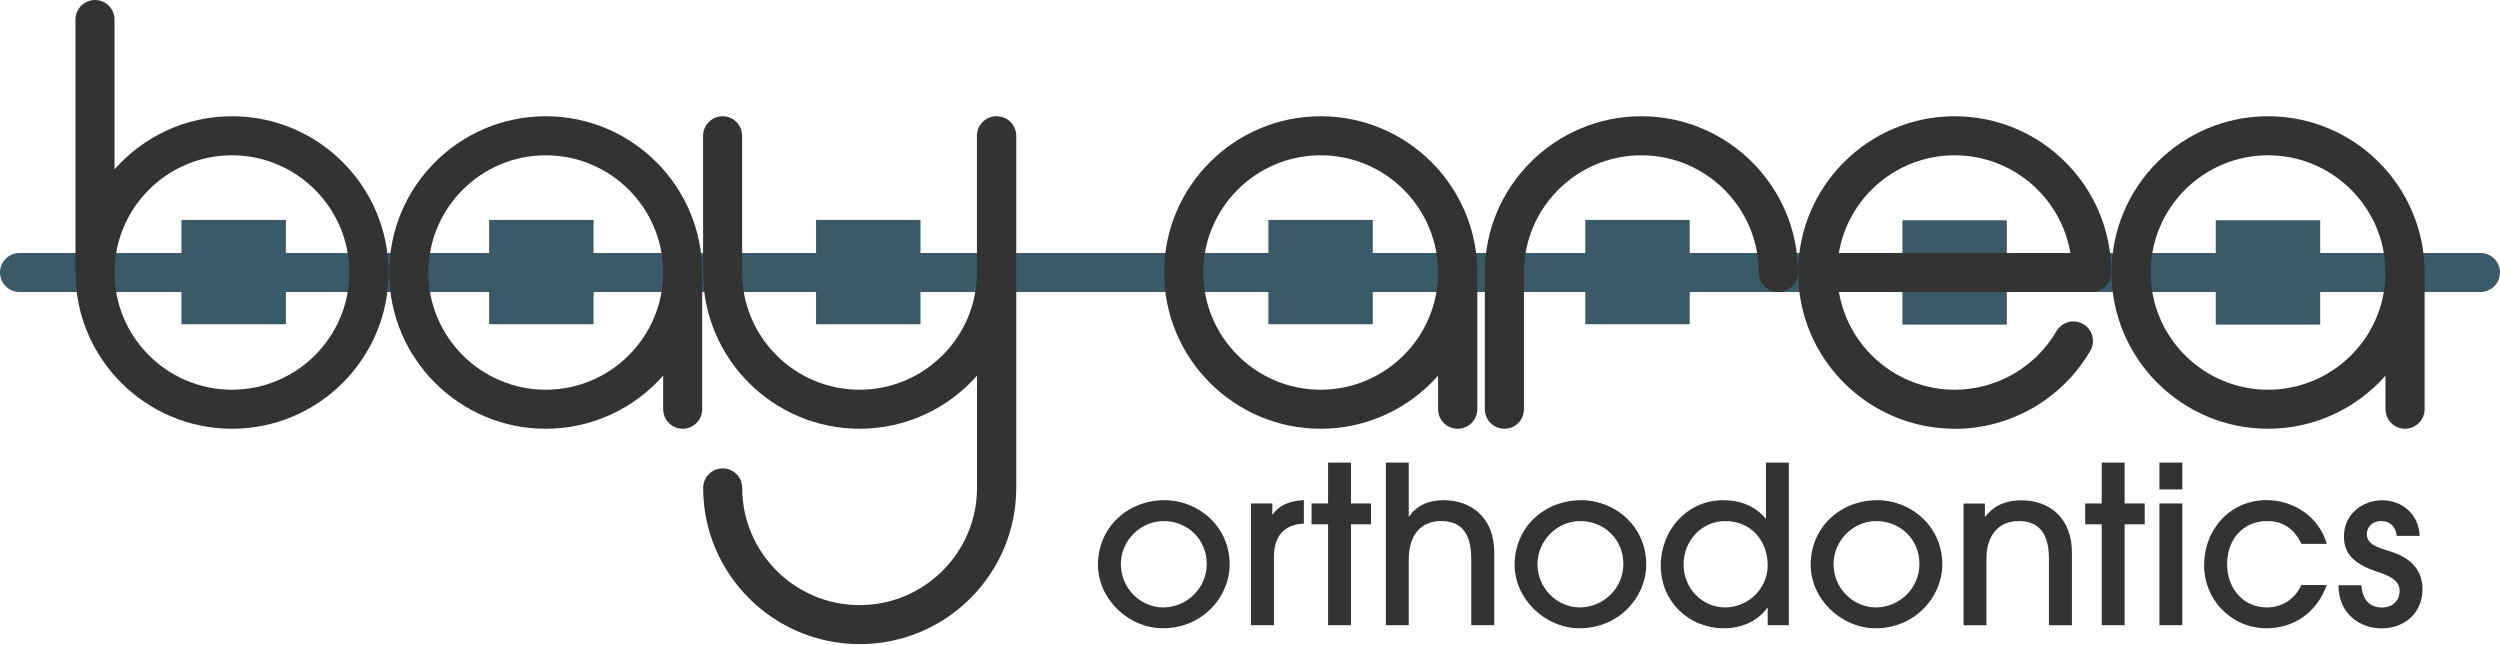
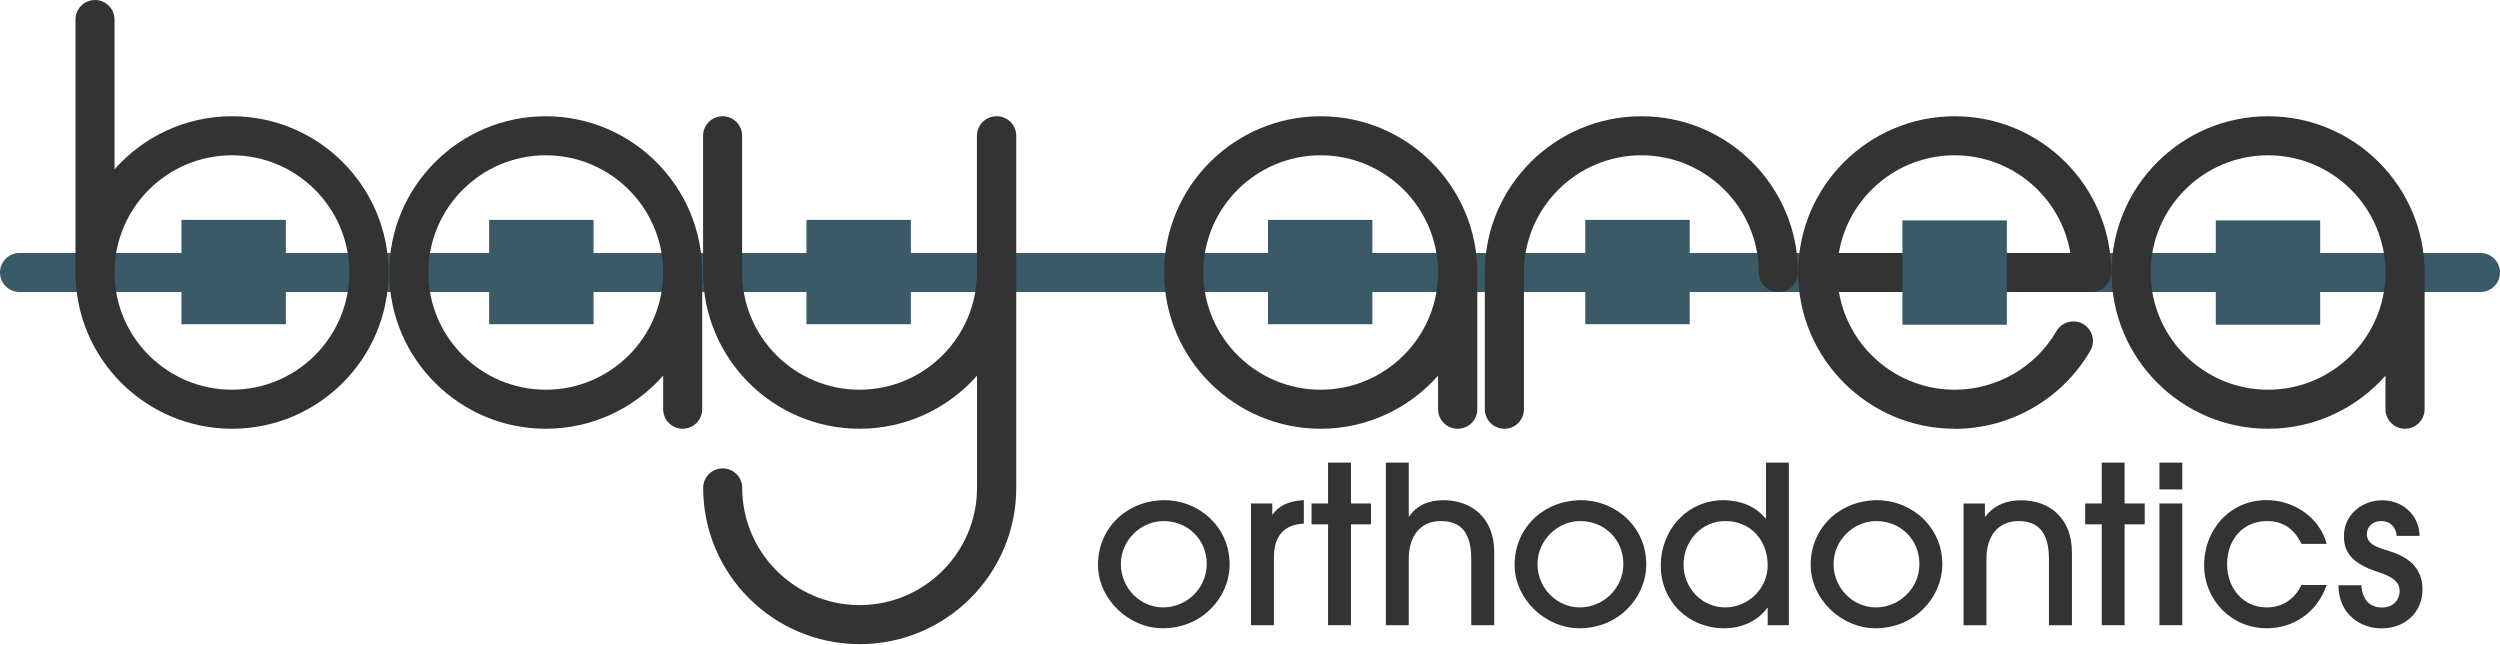
<svg xmlns="http://www.w3.org/2000/svg" id="Layer_1" data-name="Layer 1" viewBox="0 0 260 67">
-   <path d="M208.71,33.76h-10.86v-10.85h10.86v10.85ZM202.11,29.5h2.34v-2.33h-2.34v2.33Z" style="fill: #3b5a68; stroke-width: 0px;" />
-   <path d="M175.73,33.72h-10.86v-10.85h10.86v10.85ZM169.13,29.46h2.34v-2.33h-2.34v2.33Z" style="fill: #3b5a68; stroke-width: 0px;" />
-   <path d="M95.73,33.72h-10.86v-10.85h10.86v10.85ZM89.13,29.46h2.34v-2.33h-2.34v2.33Z" style="fill: #3b5a68; stroke-width: 0px;" />
-   <path d="M61.73,33.72h-10.86v-10.85h10.86v10.85ZM55.13,29.46h2.34v-2.33h-2.34v2.33Z" style="fill: #3b5a68; stroke-width: 0px;" />
-   <path d="M29.73,33.72h-10.86v-10.85h10.86v10.85ZM23.13,29.46h2.34v-2.33h-2.34v2.33Z" style="fill: #3b5a68; stroke-width: 0px;" />
-   <path d="M241.3,33.76h-10.86v-10.85h10.86v10.85ZM234.7,29.5h2.34v-2.33h-2.34v2.33Z" style="fill: #3b5a68; stroke-width: 0px;" />
-   <path d="M257.96,30.37H2.03c-1.13,0-2.03-.91-2.03-2.03s.91-2.03,2.03-2.03h255.93c1.13,0,2.04.91,2.04,2.03s-.91,2.03-2.04,2.03Z" style="fill: #3b5a68; stroke-width: 0px;" />
-   <path d="M24.12,12.09c-4.86,0-9.22,2.14-12.21,5.52V2.03c0-1.12-.91-2.03-2.03-2.03s-2.03.91-2.03,2.03v26.31c0,8.96,7.3,16.25,16.28,16.25s16.28-7.29,16.28-16.25-7.3-16.25-16.28-16.25ZM24.12,40.53c-6.73,0-12.21-5.47-12.21-12.19s5.48-12.19,12.21-12.19,12.21,5.47,12.21,12.19-5.48,12.19-12.21,12.19Z" style="fill: #333; stroke-width: 0px;" />
-   <path d="M56.76,12.09c-8.98,0-16.28,7.29-16.28,16.25s7.3,16.25,16.28,16.25c4.86,0,9.22-2.14,12.21-5.52v3.49c0,1.12.91,2.03,2.03,2.03s2.03-.91,2.03-2.03v-14.22c0-8.96-7.3-16.25-16.28-16.25ZM56.76,40.53c-6.73,0-12.21-5.47-12.21-12.19s5.48-12.19,12.21-12.19,12.21,5.47,12.21,12.19-5.48,12.19-12.21,12.19Z" style="fill: #333; stroke-width: 0px;" />
-   <path d="M203.29,44.59c-8.98,0-16.28-7.29-16.28-16.25s7.3-16.25,16.28-16.25,16.28,7.29,16.28,16.25c0,1.12-.91,2.03-2.04,2.03h-26.28c.97,5.76,6,10.16,12.04,10.16,4.35,0,8.4-2.33,10.58-6.09.57-.97,1.81-1.3,2.78-.74.97.56,1.31,1.81.74,2.78-2.9,5.01-8.31,8.12-14.1,8.12ZM191.25,26.31h24.07c-.97-5.76-6-10.16-12.04-10.16s-11.07,4.4-12.04,10.16Z" style="fill: #333; stroke-width: 0px;" />
-   <path d="M137.35,12.09c-8.98,0-16.28,7.29-16.28,16.25s7.3,16.25,16.28,16.25c4.86,0,9.22-2.14,12.21-5.52v3.49c0,1.12.91,2.03,2.04,2.03s2.04-.91,2.04-2.03v-14.22c0-8.96-7.3-16.25-16.28-16.25ZM137.35,40.53c-6.73,0-12.21-5.47-12.21-12.19s5.48-12.19,12.21-12.19,12.21,5.47,12.21,12.19-5.48,12.19-12.21,12.19Z" style="fill: #333; stroke-width: 0px;" />
-   <path d="M235.88,12.09c-8.98,0-16.28,7.29-16.28,16.25s7.3,16.25,16.28,16.25c4.86,0,9.22-2.14,12.21-5.52v3.49c0,1.12.91,2.03,2.03,2.03s2.04-.91,2.04-2.03v-14.22c0-8.96-7.3-16.25-16.28-16.25ZM235.88,40.53c-6.73,0-12.21-5.47-12.21-12.19s5.48-12.19,12.21-12.19,12.21,5.47,12.21,12.19-5.48,12.19-12.21,12.19Z" style="fill: #333; stroke-width: 0px;" />
-   <path d="M170.7,12.09c-8.98,0-16.28,7.29-16.28,16.25v14.22c0,1.12.91,2.03,2.04,2.03s2.03-.91,2.03-2.03v-14.22c0-6.72,5.48-12.19,12.21-12.19s12.21,5.47,12.21,12.19c0,1.12.91,2.03,2.04,2.03s2.04-.91,2.04-2.03c0-8.96-7.3-16.25-16.28-16.25Z" style="fill: #333; stroke-width: 0px;" />
-   <path d="M103.64,12.09c-1.13,0-2.04.91-2.04,2.03v14.22c0,6.72-5.48,12.19-12.21,12.19s-12.21-5.47-12.21-12.19v-14.22c0-1.12-.91-2.03-2.03-2.03s-2.03.91-2.03,2.03v14.22c0,8.96,7.3,16.25,16.28,16.25,4.86,0,9.22-2.14,12.21-5.52v11.67c0,6.72-5.48,12.19-12.21,12.19s-12.21-5.47-12.21-12.19c0-1.12-.91-2.03-2.03-2.03s-2.03.91-2.03,2.03c0,8.96,7.3,16.25,16.28,16.25s16.28-7.29,16.28-16.25V14.12c0-1.12-.91-2.03-2.03-2.03Z" style="fill: #333; stroke-width: 0px;" />
-   <path d="M120.94,65.34c-3.57,0-6.75-3.04-6.75-6.6,0-3.86,3.04-6.72,6.94-6.72,3.5,0,6.8,2.74,6.75,6.76-.04,3.38-2.88,6.56-6.94,6.56ZM121.01,54.19c-2.38,0-4.44,2.01-4.44,4.48s1.99,4.5,4.4,4.5,4.53-1.96,4.53-4.52-1.99-4.46-4.49-4.46Z" style="fill: #333; stroke-width: 0px;" />
-   <path d="M130.1,65.02v-12.66h2.22v1.14h.05c.57-.84,1.55-1.4,3.23-1.49v2.45c-2.06.07-3.11,1.33-3.11,3.45v7.11h-2.38Z" style="fill: #333; stroke-width: 0px;" />
-   <path d="M138.12,65.02v-10.49h-1.72v-2.17h1.72v-4.25h2.38v4.25h2.08v2.17h-2.08v10.49h-2.38Z" style="fill: #333; stroke-width: 0px;" />
-   <path d="M153.01,65.02v-6.88c0-2.72-1.05-3.95-3.16-3.95s-3.34,1.51-3.34,3.98v6.85h-2.38v-16.91h2.38v5.6h.05c.76-1.12,1.97-1.69,3.55-1.69,3.02,0,5.29,1.92,5.29,5.39v7.61h-2.38Z" style="fill: #333; stroke-width: 0px;" />
-   <path d="M164.27,65.34c-3.57,0-6.75-3.04-6.75-6.6,0-3.86,3.04-6.72,6.94-6.72,3.5,0,6.8,2.74,6.75,6.76-.04,3.38-2.88,6.56-6.94,6.56ZM164.34,54.19c-2.38,0-4.44,2.01-4.44,4.48s1.99,4.5,4.4,4.5,4.53-1.96,4.53-4.52-1.99-4.46-4.49-4.46Z" style="fill: #333; stroke-width: 0px;" />
-   <path d="M183.84,65.02v-1.81h-.04c-.99,1.37-2.63,2.13-4.49,2.13-3.69,0-6.59-2.79-6.59-6.51s2.75-6.81,6.52-6.81c1.72,0,3.34.62,4.37,1.9h.05v-5.81h2.38v16.91h-2.2,0ZM179.42,54.19c-2.43,0-4.33,2.03-4.33,4.52s1.94,4.46,4.33,4.46,4.42-1.96,4.42-4.37c0-2.58-1.74-4.61-4.42-4.61Z" style="fill: #333; stroke-width: 0px;" />
-   <path d="M195.06,65.34c-3.57,0-6.75-3.04-6.75-6.6,0-3.86,3.04-6.72,6.94-6.72,3.5,0,6.8,2.74,6.75,6.76-.05,3.38-2.89,6.56-6.94,6.56ZM195.13,54.19c-2.38,0-4.44,2.01-4.44,4.48s1.99,4.5,4.4,4.5,4.53-1.96,4.53-4.52-1.99-4.46-4.49-4.46Z" style="fill: #333; stroke-width: 0px;" />
-   <path d="M213.09,65.02v-6.9c0-2.67-1.05-3.93-3.16-3.93s-3.34,1.53-3.34,3.91v6.93h-2.38v-12.66h2.22v1.35h.05c.94-1.21,2.24-1.69,3.71-1.69,3.04,0,5.29,1.92,5.29,5.42v7.58h-2.38Z" style="fill: #333; stroke-width: 0px;" />
-   <path d="M218.58,65.02v-10.49h-1.72v-2.17h1.72v-4.25h2.38v4.25h2.09v2.17h-2.09v10.49h-2.38Z" style="fill: #333; stroke-width: 0px;" />
-   <path d="M224.58,50.9v-2.79h2.38v2.79h-2.38ZM224.58,65.02v-12.66h2.38v12.66h-2.38Z" style="fill: #333; stroke-width: 0px;" />
-   <path d="M241.98,60.84c-1.01,2.86-3.43,4.5-6.25,4.5-3.64,0-6.5-2.93-6.5-6.54,0-3.81,2.77-6.79,6.48-6.79,2.88,0,5.52,1.81,6.27,4.55h-2.63c-.71-1.49-1.85-2.37-3.57-2.37-2.5,0-4.16,1.9-4.16,4.48s1.72,4.5,4.12,4.5c1.62,0,2.93-.87,3.6-2.33h2.66Z" style="fill: #333; stroke-width: 0px;" />
-   <path d="M249.26,55.72c-.11-.91-.64-1.53-1.62-1.53-.91,0-1.49.62-1.49,1.35,0,1.07,1.1,1.4,2.36,1.78,1.79.55,3.43,1.62,3.43,3.98s-1.79,4.05-4.25,4.05c-2.29,0-4.49-1.55-4.49-4.48h2.38c.11,1.53.89,2.31,2.15,2.31,1.1,0,1.83-.71,1.83-1.74,0-.87-.67-1.44-2.15-1.92-3.11-.98-3.64-2.33-3.64-3.77,0-2.24,1.9-3.72,3.98-3.72s3.82,1.46,3.89,3.7h-2.38Z" style="fill: #333; stroke-width: 0px;" />
-   <path d="M142.77,33.72h-10.86v-10.85h10.86v10.85ZM136.18,29.46h2.34v-2.33h-2.34v2.33Z" style="fill: #3b5a68; stroke-width: 0px;" />
+   <defs>
+     <clipPath id="clippath">
+       <rect width="260" height="67" style="fill: none; stroke-width: 0px;" />
+     </clipPath>
+     <clipPath id="clippath-1">
+       <rect width="260" height="67" style="fill: none; stroke-width: 0px;" />
+     </clipPath>
+   </defs>
+   <g style="clip-path: url(#clippath);">
+     <g style="clip-path: url(#clippath-1);">
+       <g>
+         <path d="M28.38,32.59h-8.52v-8.51h8.52v8.51ZM21.78,30.67h4.67v-4.66h-4.67v4.66Z" style="fill: #3b5a68; stroke-width: 0px;" />
+         <path d="M141.61,32.59h-8.52v-8.51h8.52v8.51ZM135.01,30.67h4.67v-4.66h-4.67v4.66Z" style="fill: #3b5a68; stroke-width: 0px;" />
+         <path d="M173.6,25h-6.6v6.59h6.6v-6.59Z" style="fill: none; stroke: #3b5a68; stroke-miterlimit: 10; stroke-width: 4.26px;" />
+         <path d="M140.6,25h-6.6v6.59h6.6v-6.59Z" style="fill: none; stroke: #3b5a68; stroke-miterlimit: 10; stroke-width: 4.26px;" />
+         <path d="M92.6,25h-6.6v6.59h6.6v-6.59Z" style="fill: none; stroke: #3b5a68; stroke-miterlimit: 10; stroke-width: 4.26px;" />
+         <path d="M59.6,25h-6.6v6.59h6.6v-6.59Z" style="fill: none; stroke: #3b5a68; stroke-miterlimit: 10; stroke-width: 4.26px;" />
+         <path d="M27.6,25h-6.6v6.59h6.6v-6.59Z" style="fill: none; stroke: #3b5a68; stroke-miterlimit: 10; stroke-width: 4.26px;" />
+         <path d="M239.17,25.05h-6.6v6.59h6.6v-6.59Z" style="fill: none; stroke: #3b5a68; stroke-miterlimit: 10; stroke-width: 4.26px;" />
+         <path d="M61.01,32.59h-8.52v-8.51h8.52v8.51ZM54.42,30.67h4.67v-4.66h-4.67v4.66Z" style="fill: #3b5a68; stroke-width: 0px;" />
+         <path d="M257.96,30.37H2.03c-1.13,0-2.03-.91-2.03-2.03s.91-2.03,2.03-2.03h255.93c1.13,0,2.04.91,2.04,2.03s-.91,2.03-2.04,2.03Z" style="fill: #3b5a68; stroke-width: 0px;" />
+         <path d="M203.29,44.59c-8.98,0-16.28-7.29-16.28-16.25s7.3-16.25,16.28-16.25,16.28,7.29,16.28,16.25c0,1.12-.91,2.03-2.04,2.03h-26.28c.97,5.76,6,10.16,12.04,10.16,4.35,0,8.4-2.33,10.58-6.09.57-.97,1.81-1.3,2.78-.74.97.56,1.31,1.81.74,2.78-2.9,5.01-8.31,8.12-14.1,8.12ZM191.25,26.31h24.07c-.97-5.76-6-10.16-12.04-10.16s-11.07,4.4-12.04,10.16Z" style="fill: #333; stroke-width: 0px;" />
+         <path d="M206.58,25.05h-6.6v6.59h6.6v-6.59Z" style="fill: #3b5a68; stroke: #3b5a68; stroke-miterlimit: 10; stroke-width: 4.26px;" />
+         <path d="M24.12,12.09c-4.86,0-9.22,2.14-12.21,5.52V2.03c0-1.12-.91-2.03-2.03-2.03s-2.03.91-2.03,2.03v26.31c0,8.96,7.3,16.25,16.28,16.25s16.28-7.29,16.28-16.25-7.3-16.25-16.28-16.25ZM24.12,40.53c-6.73,0-12.21-5.47-12.21-12.19s5.48-12.19,12.21-12.19,12.21,5.47,12.21,12.19-5.48,12.19-12.21,12.19Z" style="fill: #333; stroke-width: 0px;" />
+         <path d="M56.76,12.09c-8.98,0-16.28,7.29-16.28,16.25s7.3,16.25,16.28,16.25c4.86,0,9.22-2.14,12.21-5.52v3.49c0,1.12.91,2.03,2.03,2.03s2.03-.91,2.03-2.03v-14.22c0-8.96-7.3-16.25-16.28-16.25ZM56.76,40.53c-6.73,0-12.21-5.47-12.21-12.19s5.48-12.19,12.21-12.19,12.21,5.47,12.21,12.19-5.48,12.19-12.21,12.19Z" style="fill: #333; stroke-width: 0px;" />
+         <path d="M137.35,12.09c-8.98,0-16.28,7.29-16.28,16.25s7.3,16.25,16.28,16.25c4.86,0,9.22-2.14,12.21-5.52v3.49c0,1.12.91,2.03,2.04,2.03s2.04-.91,2.04-2.03v-14.22c0-8.96-7.3-16.25-16.28-16.25ZM137.35,40.53c-6.73,0-12.21-5.47-12.21-12.19s5.48-12.19,12.21-12.19,12.21,5.47,12.21,12.19-5.48,12.19-12.21,12.19Z" style="fill: #333; stroke-width: 0px;" />
+         <path d="M235.88,12.09c-8.98,0-16.28,7.29-16.28,16.25s7.3,16.25,16.28,16.25c4.86,0,9.22-2.14,12.21-5.52v3.49c0,1.12.91,2.03,2.03,2.03s2.04-.91,2.04-2.03v-14.22c0-8.96-7.3-16.25-16.28-16.25ZM235.88,40.53c-6.73,0-12.21-5.47-12.21-12.19s5.48-12.19,12.21-12.19,12.21,5.47,12.21,12.19-5.48,12.19-12.21,12.19Z" style="fill: #333; stroke-width: 0px;" />
+         <path d="M170.7,12.09c-8.98,0-16.28,7.29-16.28,16.25v14.22c0,1.12.91,2.03,2.04,2.03s2.03-.91,2.03-2.03v-14.22c0-6.72,5.48-12.19,12.21-12.19s12.21,5.47,12.21,12.19c0,1.12.91,2.03,2.04,2.03s2.04-.91,2.04-2.03c0-8.96-7.3-16.25-16.28-16.25Z" style="fill: #333; stroke-width: 0px;" />
+         <path d="M103.64,12.09c-1.13,0-2.04.91-2.04,2.03v14.22c0,6.72-5.48,12.19-12.21,12.19s-12.21-5.47-12.21-12.19v-14.22c0-1.12-.91-2.03-2.03-2.03s-2.03.91-2.03,2.03v14.22c0,8.96,7.3,16.25,16.28,16.25,4.86,0,9.22-2.14,12.21-5.52v11.67c0,6.72-5.48,12.19-12.21,12.19s-12.21-5.47-12.21-12.19c0-1.12-.91-2.03-2.03-2.03s-2.03.91-2.03,2.03c0,8.96,7.3,16.25,16.28,16.25s16.28-7.29,16.28-16.25V14.12c0-1.12-.91-2.03-2.03-2.03Z" style="fill: #333; stroke-width: 0px;" />
+         <path d="M120.94,65.34c-3.57,0-6.75-3.04-6.75-6.6,0-3.86,3.04-6.72,6.94-6.72,3.5,0,6.8,2.74,6.75,6.76-.04,3.38-2.88,6.56-6.94,6.56ZM121.01,54.19c-2.38,0-4.44,2.01-4.44,4.48s1.99,4.5,4.4,4.5,4.53-1.96,4.53-4.52-1.99-4.46-4.49-4.46Z" style="fill: #333; stroke-width: 0px;" />
+         <path d="M130.1,65.02v-12.66h2.22v1.14h.05c.57-.84,1.55-1.4,3.23-1.49v2.45c-2.06.07-3.11,1.33-3.11,3.45v7.11h-2.38Z" style="fill: #333; stroke-width: 0px;" />
+         <path d="M138.12,65.02v-10.49h-1.72v-2.17h1.72v-4.25h2.38v4.25h2.08v2.17h-2.08v10.49h-2.38Z" style="fill: #333; stroke-width: 0px;" />
+         <path d="M153.01,65.02v-6.88c0-2.72-1.05-3.95-3.16-3.95s-3.34,1.51-3.34,3.98v6.85h-2.38v-16.91h2.38v5.6h.05c.76-1.12,1.97-1.69,3.55-1.69,3.02,0,5.29,1.92,5.29,5.39v7.61h-2.38Z" style="fill: #333; stroke-width: 0px;" />
+         <path d="M164.27,65.34c-3.57,0-6.75-3.04-6.75-6.6,0-3.86,3.04-6.72,6.94-6.72,3.5,0,6.8,2.74,6.75,6.76-.04,3.38-2.88,6.56-6.94,6.56ZM164.34,54.19c-2.38,0-4.44,2.01-4.44,4.48s1.99,4.5,4.4,4.5,4.53-1.96,4.53-4.52-1.99-4.46-4.49-4.46Z" style="fill: #333; stroke-width: 0px;" />
+         <path d="M183.84,65.02v-1.81h-.04c-.99,1.37-2.63,2.13-4.49,2.13-3.69,0-6.59-2.79-6.59-6.51s2.75-6.81,6.52-6.81c1.72,0,3.34.62,4.37,1.9h.05v-5.81h2.38v16.91h-2.2,0ZM179.42,54.19c-2.43,0-4.33,2.03-4.33,4.52s1.94,4.46,4.33,4.46,4.42-1.96,4.42-4.37c0-2.58-1.74-4.61-4.42-4.61Z" style="fill: #333; stroke-width: 0px;" />
+         <path d="M195.06,65.34c-3.57,0-6.75-3.04-6.75-6.6,0-3.86,3.04-6.72,6.94-6.72,3.5,0,6.8,2.74,6.75,6.76-.05,3.38-2.89,6.56-6.94,6.56ZM195.13,54.19c-2.38,0-4.44,2.01-4.44,4.48s1.99,4.5,4.4,4.5,4.53-1.96,4.53-4.52-1.99-4.46-4.49-4.46Z" style="fill: #333; stroke-width: 0px;" />
+         <path d="M213.09,65.02v-6.9c0-2.67-1.05-3.93-3.16-3.93s-3.34,1.53-3.34,3.91v6.93h-2.38v-12.66h2.22v1.35h.05c.94-1.21,2.24-1.69,3.71-1.69,3.04,0,5.29,1.92,5.29,5.42v7.58h-2.38Z" style="fill: #333; stroke-width: 0px;" />
+         <path d="M218.58,65.02v-10.49h-1.72v-2.17h1.72v-4.25h2.38v4.25h2.09v2.17h-2.09v10.49h-2.38Z" style="fill: #333; stroke-width: 0px;" />
+         <path d="M224.58,50.9v-2.79h2.38v2.79h-2.38ZM224.58,65.02v-12.66h2.38v12.66h-2.38Z" style="fill: #333; stroke-width: 0px;" />
+         <path d="M241.98,60.84c-1.01,2.86-3.43,4.5-6.25,4.5-3.64,0-6.5-2.93-6.5-6.54,0-3.81,2.77-6.79,6.48-6.79,2.88,0,5.52,1.81,6.27,4.55h-2.63c-.71-1.49-1.85-2.37-3.57-2.37-2.5,0-4.16,1.9-4.16,4.48s1.72,4.5,4.12,4.5c1.62,0,2.93-.87,3.6-2.33h2.66Z" style="fill: #333; stroke-width: 0px;" />
+         <path d="M249.26,55.72c-.11-.91-.64-1.53-1.62-1.53-.91,0-1.49.62-1.49,1.35,0,1.07,1.1,1.4,2.36,1.78,1.79.55,3.43,1.62,3.43,3.98s-1.79,4.05-4.25,4.05c-2.29,0-4.49-1.55-4.49-4.48h2.38c.11,1.53.89,2.31,2.15,2.31,1.1,0,1.83-.71,1.83-1.74,0-.87-.67-1.44-2.15-1.92-3.11-.98-3.64-2.33-3.64-3.77,0-2.24,1.9-3.72,3.98-3.72s3.82,1.46,3.89,3.7h-2.38Z" style="fill: #333; stroke-width: 0px;" />
+       </g>
+     </g>
+   </g>
</svg>
